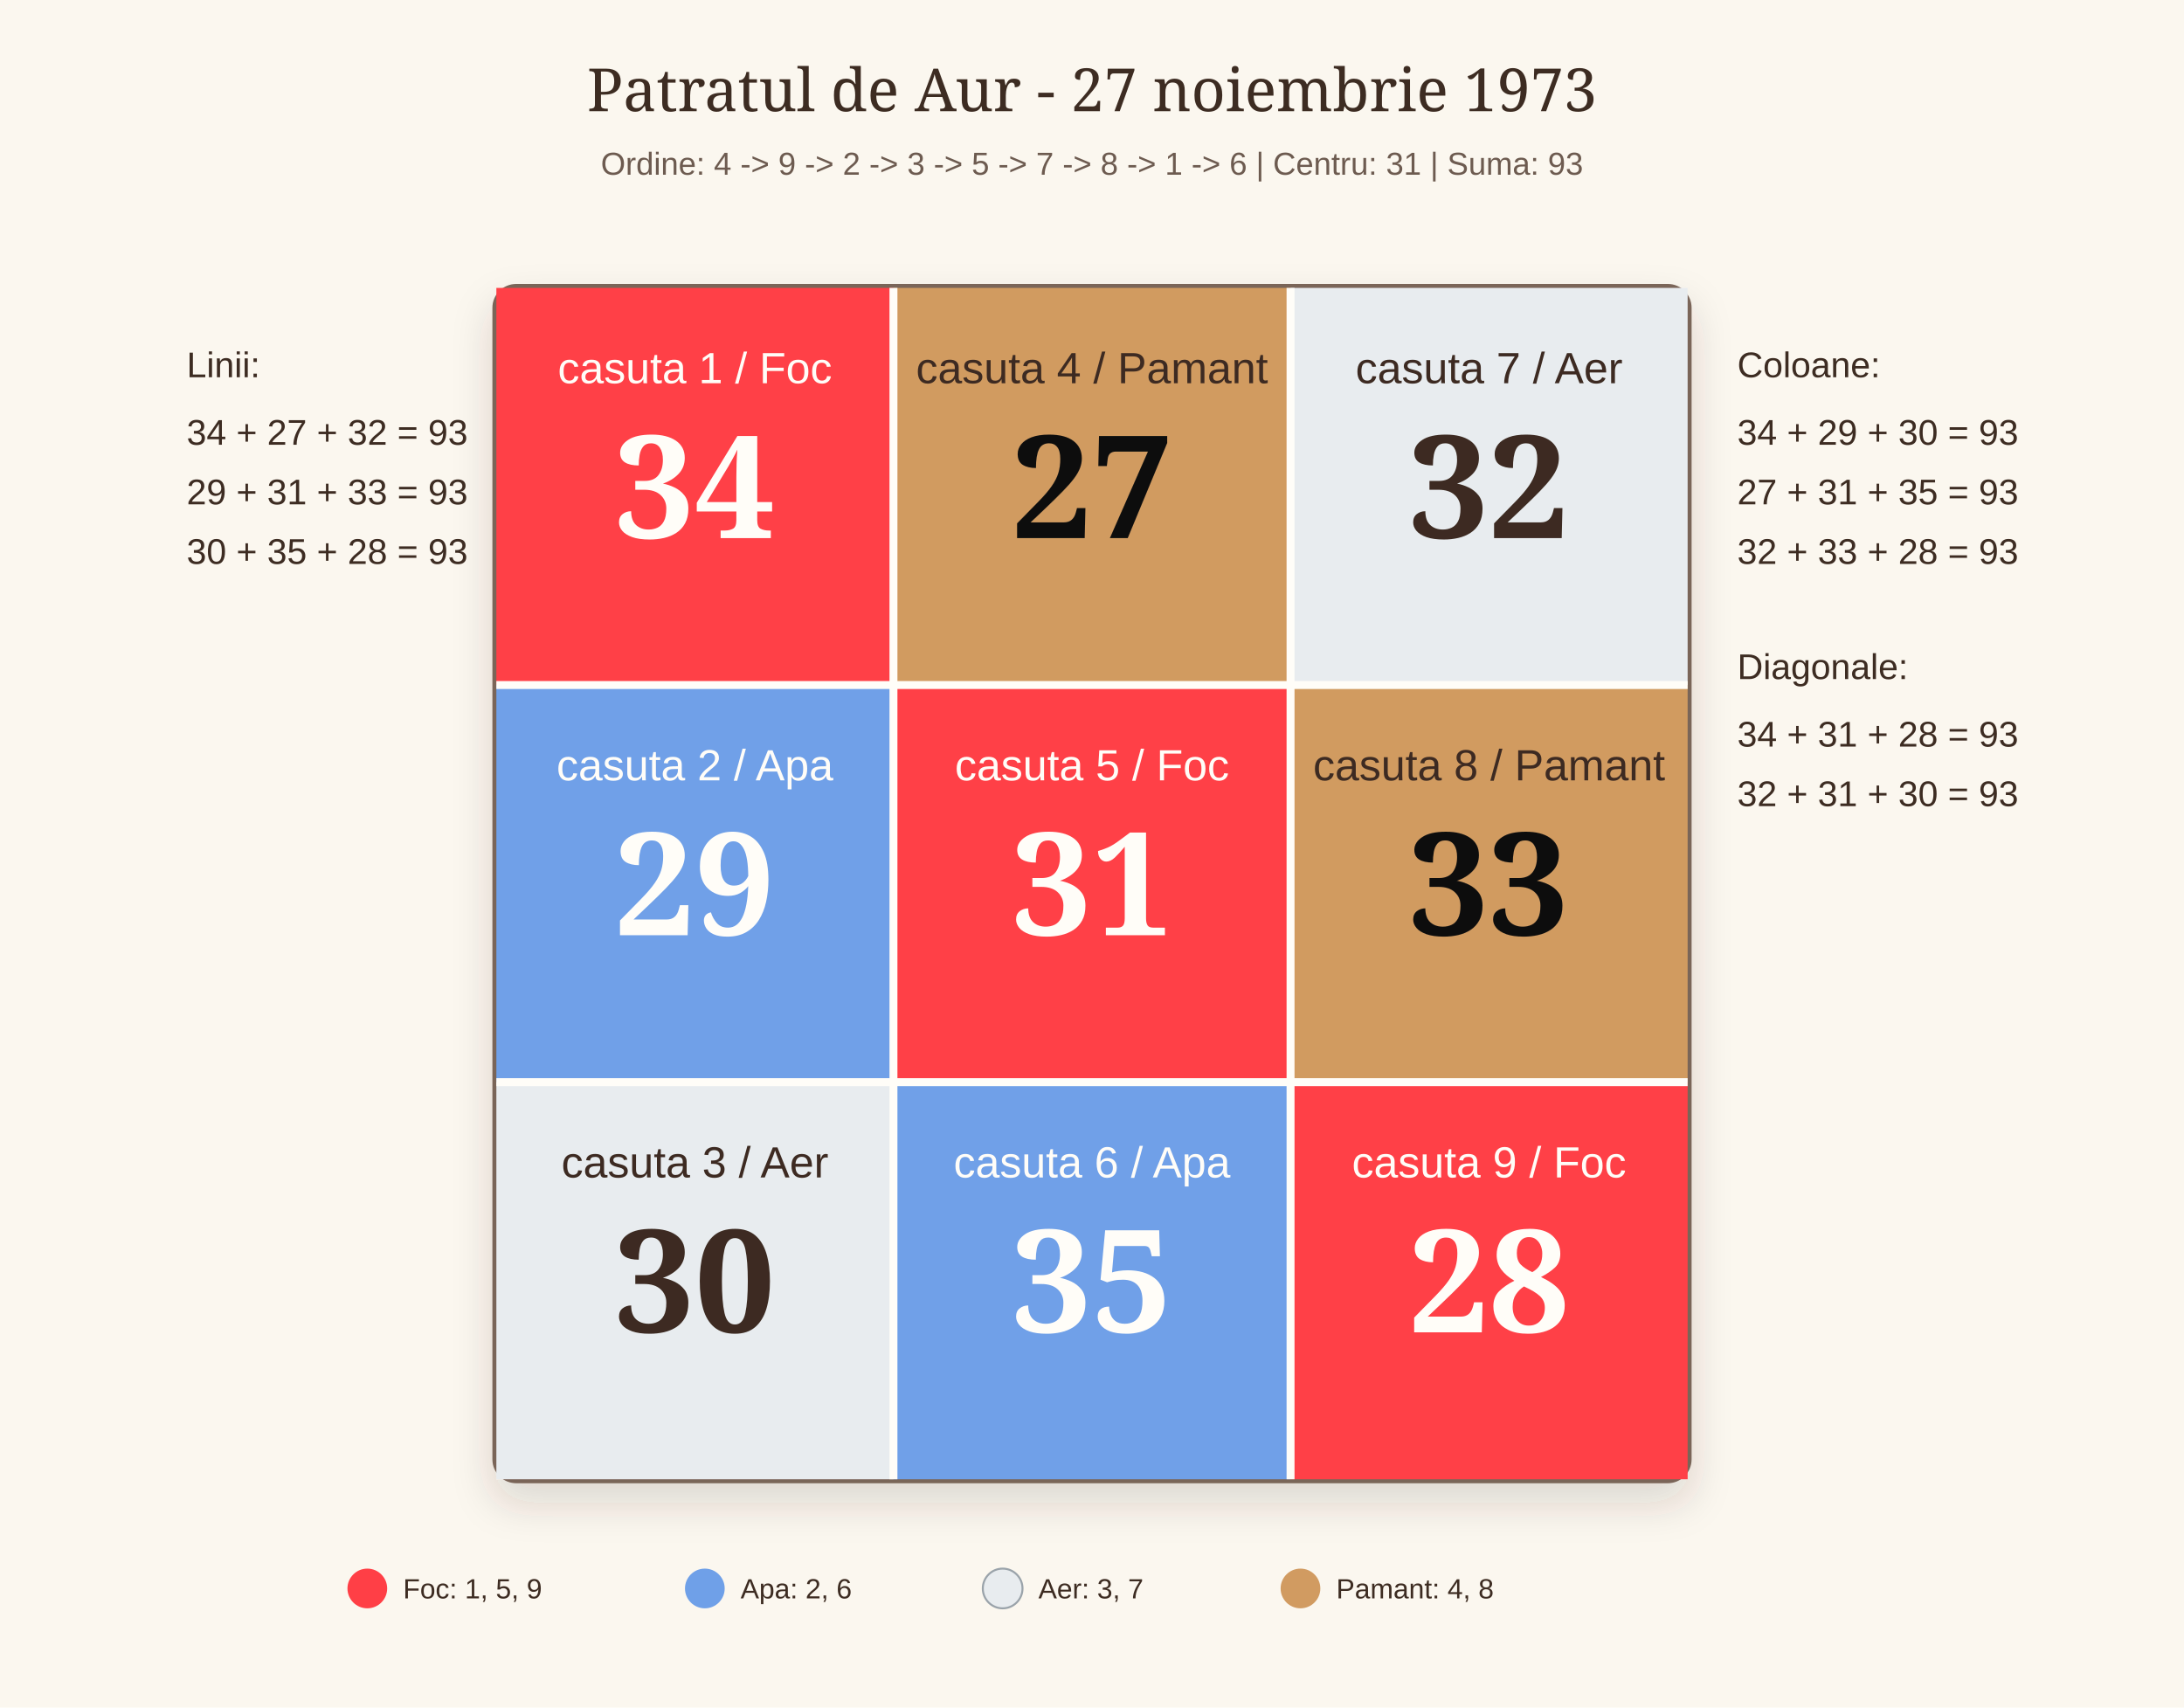
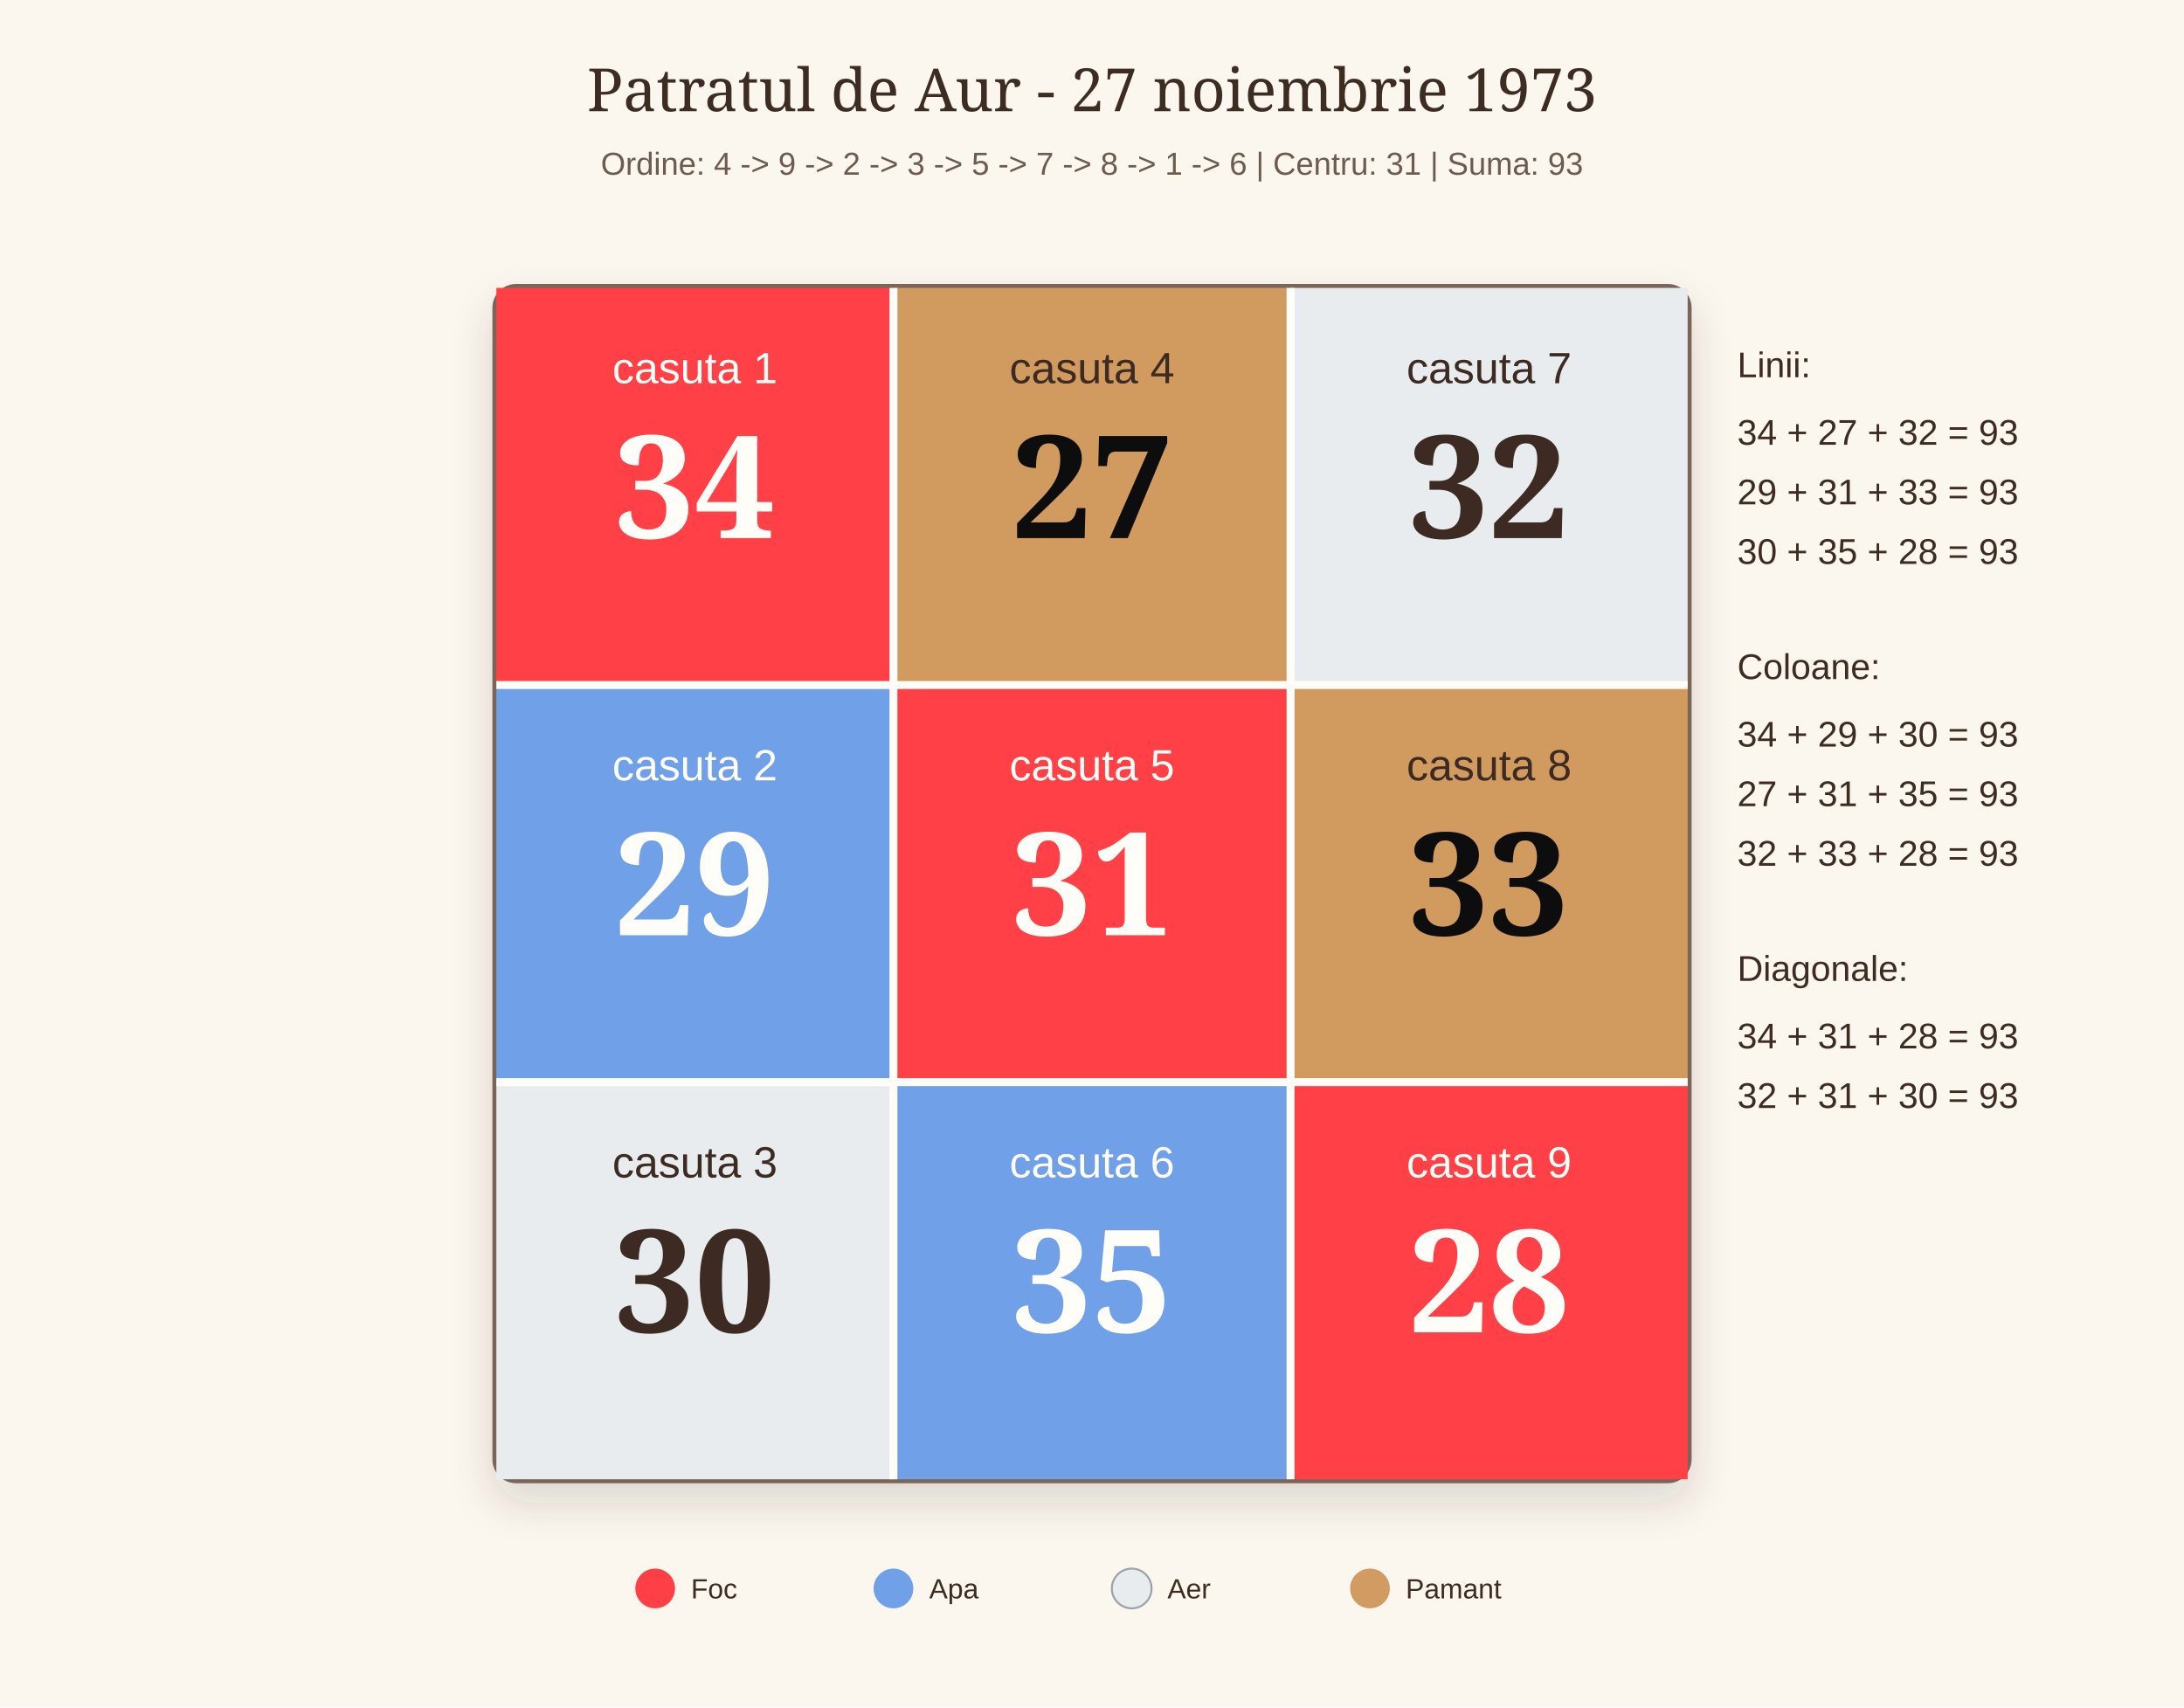
<svg xmlns="http://www.w3.org/2000/svg" width="1100" height="860" viewBox="0 0 1100 860">
  <rect width="1100" height="860" fill="#fbf7ef" />
  <text x="550" y="56" text-anchor="middle" font-family="Georgia, serif" font-size="30" fill="#3d2c22">Patratul de Aur - 27 noiembrie 1973</text>
  <text x="550" y="88" text-anchor="middle" font-family="Arial, sans-serif" font-size="16" fill="#6d5b50">Ordine: 4 -&gt; 9 -&gt; 2 -&gt; 3 -&gt; 5 -&gt; 7 -&gt; 8 -&gt; 1 -&gt; 6 | Centru: 31 | Suma: 93</text>
  <defs>
    <filter id="soft-shadow" x="-20%" y="-20%" width="140%" height="140%">
      <feDropShadow dx="0" dy="10" stdDeviation="10" flood-color="#3d2c22" flood-opacity="0.16" />
    </filter>
  </defs>
  <g transform="translate(250 145)" filter="url(#soft-shadow)">
    <rect x="0" y="0" width="600" height="600" rx="10" fill="#fffdf8" stroke="#7a6558" stroke-width="4" />
    <rect x="0" y="0" width="200" height="200" fill="#ff3f46" />
    <rect x="200" y="0" width="200" height="200" fill="#d19b61" />
    <rect x="400" y="0" width="200" height="200" fill="#e8ecef" />
    <rect x="0" y="200" width="200" height="200" fill="#6fa0e8" />
    <rect x="200" y="200" width="200" height="200" fill="#ff3f46" />
    <rect x="400" y="200" width="200" height="200" fill="#d19b61" />
    <rect x="0" y="400" width="200" height="200" fill="#e8ecef" />
    <rect x="200" y="400" width="200" height="200" fill="#6fa0e8" />
    <rect x="400" y="400" width="200" height="200" fill="#ff3f46" />
    <g stroke="#fffdf8" stroke-width="4">
      <line x1="200" y1="0" x2="200" y2="600" />
      <line x1="400" y1="0" x2="400" y2="600" />
      <line x1="0" y1="200" x2="600" y2="200" />
      <line x1="0" y1="400" x2="600" y2="400" />
    </g>
    <g font-family="Arial, sans-serif" text-anchor="middle">
-       <text x="100" y="48" font-size="22" fill="#fffdf8">casuta 1 / Foc</text>
-       <text x="300" y="48" font-size="22" fill="#3d2c22">casuta 4 / Pamant</text>
-       <text x="500" y="48" font-size="22" fill="#3d2c22">casuta 7 / Aer</text>
-       <text x="100" y="248" font-size="22" fill="#fffdf8">casuta 2 / Apa</text>
-       <text x="300" y="248" font-size="22" fill="#fffdf8">casuta 5 / Foc</text>
-       <text x="500" y="248" font-size="22" fill="#3d2c22">casuta 8 / Pamant</text>
-       <text x="100" y="448" font-size="22" fill="#3d2c22">casuta 3 / Aer</text>
-       <text x="300" y="448" font-size="22" fill="#fffdf8">casuta 6 / Apa</text>
-       <text x="500" y="448" font-size="22" fill="#fffdf8">casuta 9 / Foc</text>
+       <text x="100" y="48" font-size="22" fill="#fffdf8">casuta 1</text>
+       <text x="300" y="48" font-size="22" fill="#3d2c22">casuta 4</text>
+       <text x="500" y="48" font-size="22" fill="#3d2c22">casuta 7</text>
+       <text x="100" y="248" font-size="22" fill="#fffdf8">casuta 2</text>
+       <text x="300" y="248" font-size="22" fill="#fffdf8">casuta 5</text>
+       <text x="500" y="248" font-size="22" fill="#3d2c22">casuta 8</text>
+       <text x="100" y="448" font-size="22" fill="#3d2c22">casuta 3</text>
+       <text x="300" y="448" font-size="22" fill="#fffdf8">casuta 6</text>
+       <text x="500" y="448" font-size="22" fill="#fffdf8">casuta 9</text>
    </g>
    <g font-family="Georgia, serif" font-weight="700" font-size="72" text-anchor="middle">
      <text x="100" y="126" fill="#fffdf8">34</text>
      <text x="300" y="126" fill="#111111">27</text>
      <text x="500" y="126" fill="#3d2c22">32</text>
      <text x="100" y="326" fill="#fffdf8">29</text>
      <text x="300" y="326" fill="#fffdf8">31</text>
      <text x="500" y="326" fill="#111111">33</text>
      <text x="100" y="526" fill="#3d2c22">30</text>
      <text x="300" y="526" fill="#fffdf8">35</text>
      <text x="500" y="526" fill="#fffdf8">28</text>
    </g>
  </g>
  <g font-family="Arial, sans-serif" font-size="18" fill="#3d2c22">
-     <text x="94" y="190">Linii:</text>
-     <text x="94" y="224">34 + 27 + 32 = 93</text>
-     <text x="94" y="254">29 + 31 + 33 = 93</text>
-     <text x="94" y="284">30 + 35 + 28 = 93</text>
-     <text x="875" y="190">Coloane:</text>
-     <text x="875" y="224">34 + 29 + 30 = 93</text>
-     <text x="875" y="254">27 + 31 + 35 = 93</text>
-     <text x="875" y="284">32 + 33 + 28 = 93</text>
-     <text x="875" y="342">Diagonale:</text>
-     <text x="875" y="376">34 + 31 + 28 = 93</text>
-     <text x="875" y="406">32 + 31 + 30 = 93</text>
+     <text x="875" y="190">Linii:</text>
+     <text x="875" y="224">34 + 27 + 32 = 93</text>
+     <text x="875" y="254">29 + 31 + 33 = 93</text>
+     <text x="875" y="284">30 + 35 + 28 = 93</text>
+     <text x="875" y="342">Coloane:</text>
+     <text x="875" y="376">34 + 29 + 30 = 93</text>
+     <text x="875" y="406">27 + 31 + 35 = 93</text>
+     <text x="875" y="436">32 + 33 + 28 = 93</text>
+     <text x="875" y="494">Diagonale:</text>
+     <text x="875" y="528">34 + 31 + 28 = 93</text>
+     <text x="875" y="558">32 + 31 + 30 = 93</text>
  </g>
-   <g transform="translate(185 805)" font-family="Arial, sans-serif" font-size="14" fill="#3d2c22">
+   <g transform="translate(330 805)" font-family="Arial, sans-serif" font-size="14" fill="#3d2c22">
    <circle cx="0" cy="-5" r="10" fill="#ff3f46" />
-     <text x="18" y="0">Foc: 1, 5, 9</text>
-     <circle cx="170" cy="-5" r="10" fill="#6fa0e8" />
-     <text x="188" y="0">Apa: 2, 6</text>
-     <circle cx="320" cy="-5" r="10" fill="#e8ecef" stroke="#9aa3aa" />
-     <text x="338" y="0">Aer: 3, 7</text>
-     <circle cx="470" cy="-5" r="10" fill="#d19b61" />
-     <text x="488" y="0">Pamant: 4, 8</text>
+     <text x="18" y="0">Foc</text>
+     <circle cx="120" cy="-5" r="10" fill="#6fa0e8" />
+     <text x="138" y="0">Apa</text>
+     <circle cx="240" cy="-5" r="10" fill="#e8ecef" stroke="#9aa3aa" />
+     <text x="258" y="0">Aer</text>
+     <circle cx="360" cy="-5" r="10" fill="#d19b61" />
+     <text x="378" y="0">Pamant</text>
  </g>
</svg>
